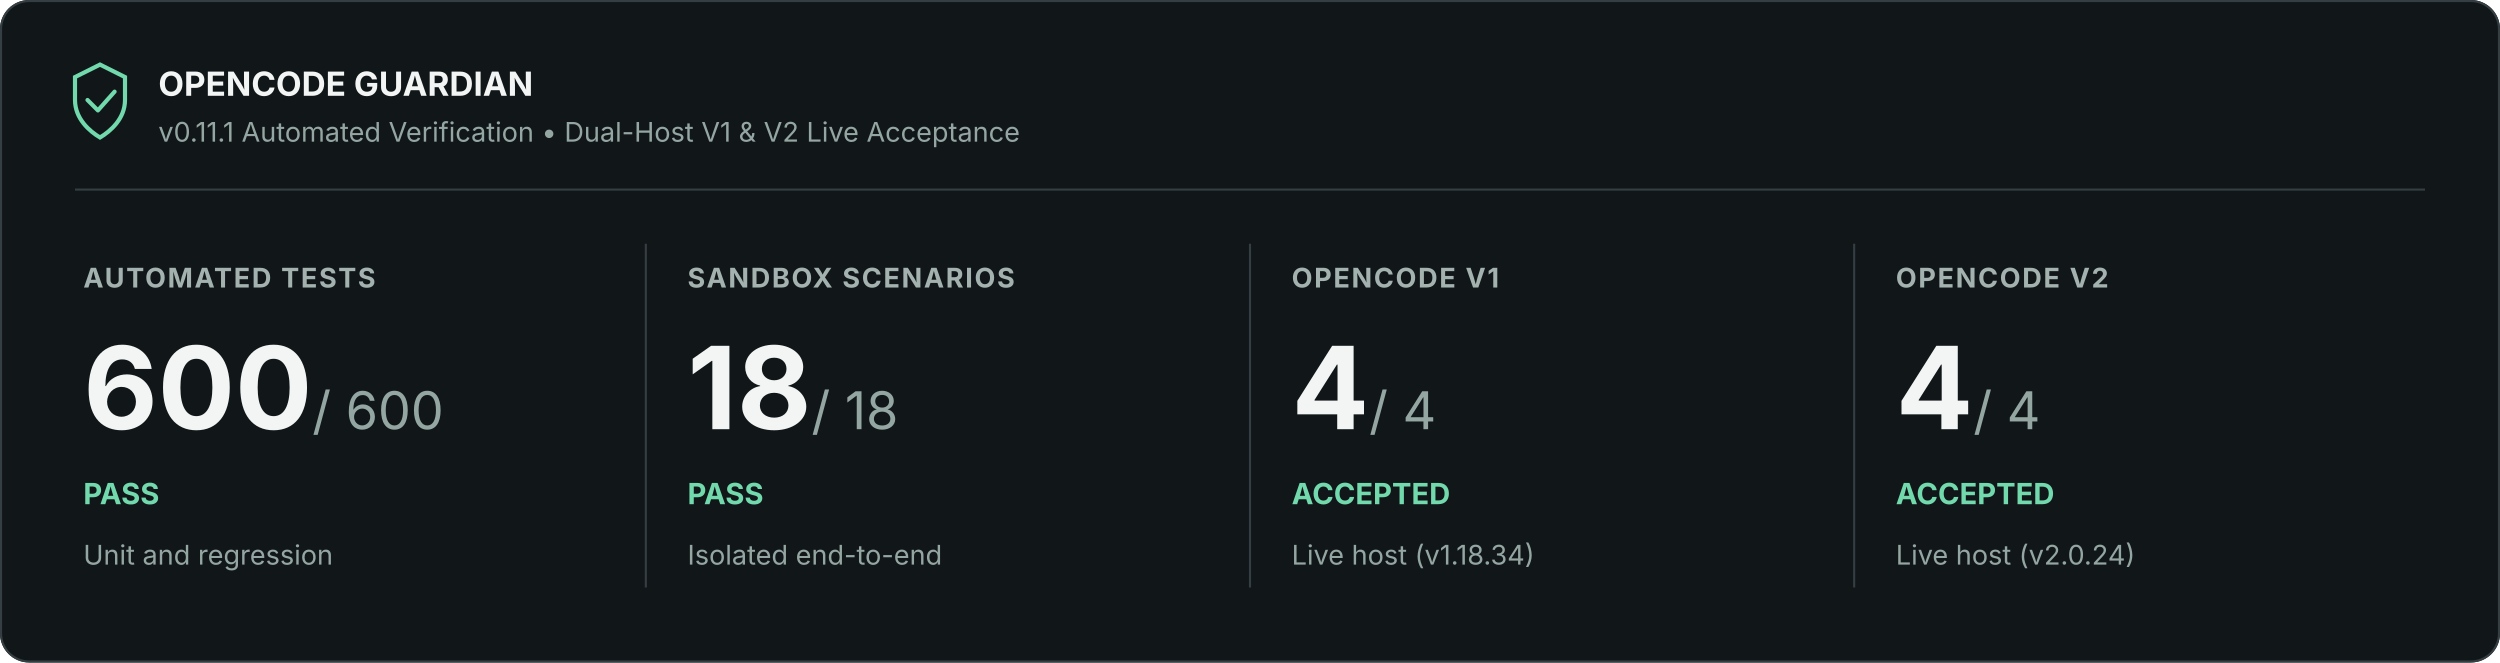
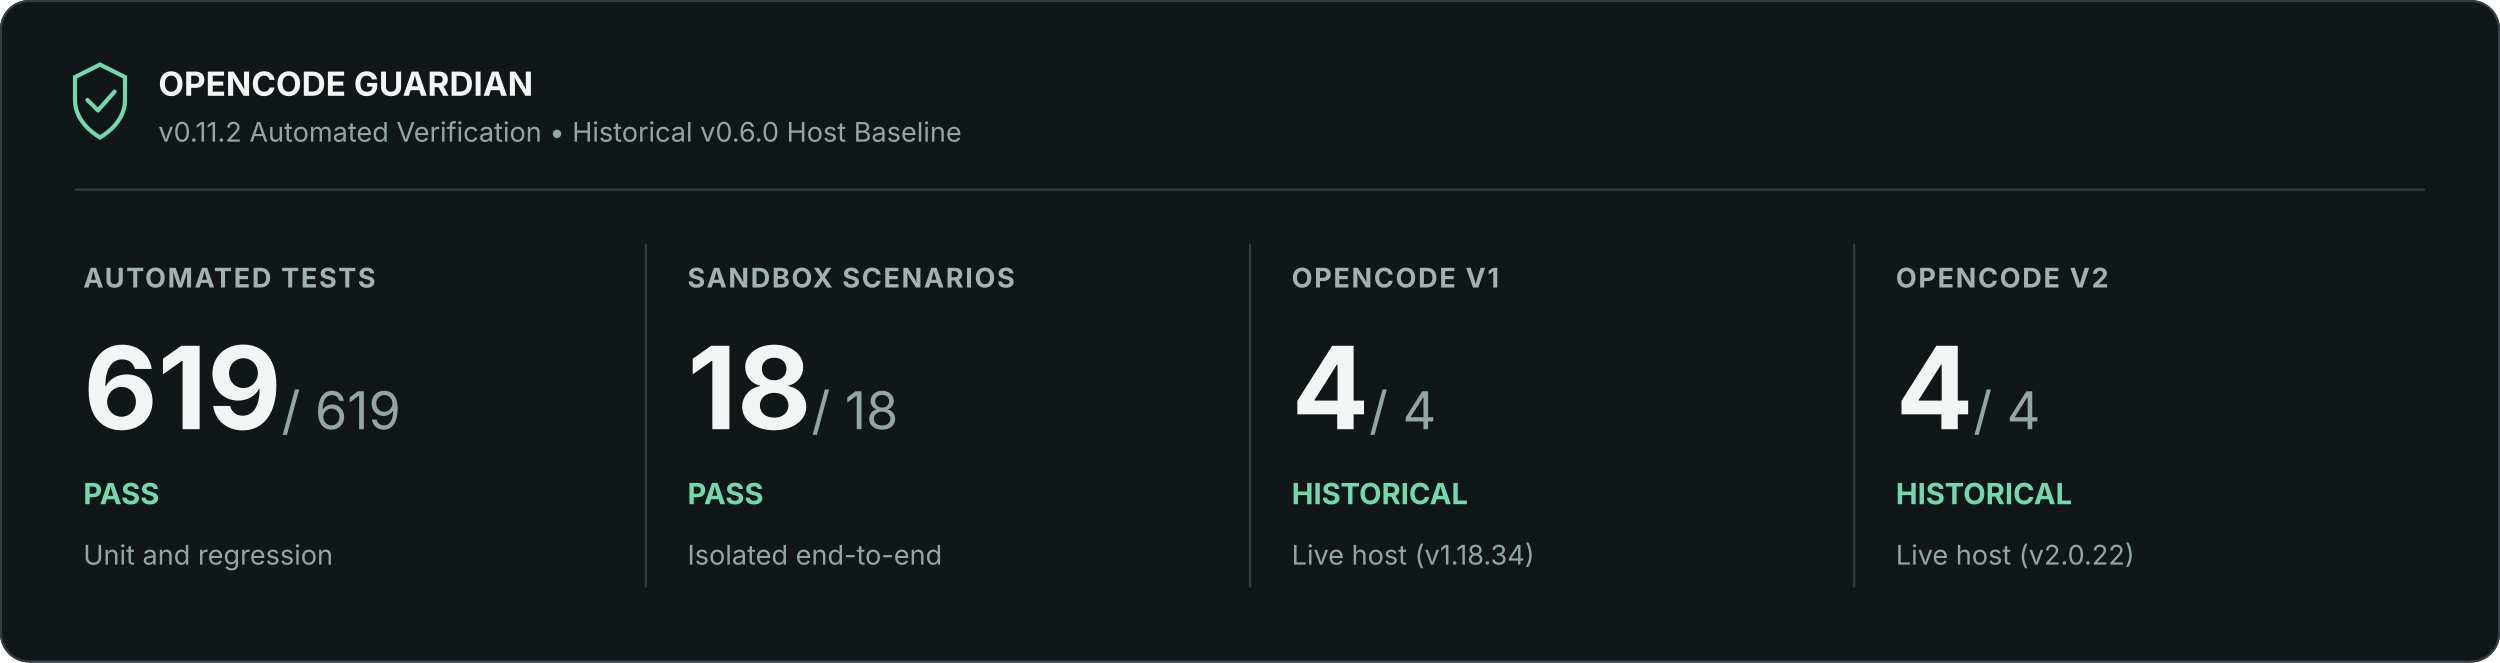
<svg xmlns="http://www.w3.org/2000/svg" width="1200" height="318" viewBox="0 0 1200 318" role="img" aria-labelledby="title description">
  <rect width="1200" height="318" rx="14" fill="#111619" />
  <rect x=".5" y=".5" width="1199" height="317" rx="13.5" stroke="#353e42" fill="none" />
  <path d="M36 37l12-6 12 6v11c0 9-7 15-12 18-5-3-12-9-12-18z" fill="none" stroke="#72d9ad" stroke-width="2" />
  <path d="m42 48 5 5 8-9" fill="none" stroke="#72d9ad" stroke-width="2" stroke-linejoin="round" stroke-linecap="round" />
  <text x="76" y="46" font-family="Inter, Segoe UI, Arial, sans-serif" font-size="16" font-weight="700" fill="#f2f5f4">OPENCODE GUARDIAN</text>
-   <text x="76" y="68" font-family="Inter, Segoe UI, Arial, sans-serif" font-size="13" fill="#94a6a1">v0.11.1 Automated Verification • Dual-Host V1 &amp; V2 Live Acceptance</text>
+   <text x="76" y="68" font-family="Inter, Segoe UI, Arial, sans-serif" font-size="13" fill="#94a6a1">v0.11.2 Automated Verification • Historical v0.6.0 Host Baseline</text>
  <path d="M36 91H1164" stroke="#353e42" />
  <text x="40" y="138" font-family="Inter, Segoe UI, Arial, sans-serif" font-size="13" font-weight="700" letter-spacing=".8" fill="#a3b2ae">AUTOMATED TESTS</text>
-   <text x="40" y="206" font-family="Inter, Segoe UI, Arial, sans-serif" font-size="55" font-weight="700" fill="#f2f5f4">600<tspan font-size="25" font-weight="400" fill="#94a6a1"> / 600</tspan>
+   <text x="40" y="206" font-family="Inter, Segoe UI, Arial, sans-serif" font-size="55" font-weight="700" fill="#f2f5f4">619<tspan font-size="25" font-weight="400" fill="#94a6a1"> / 619</tspan>
  </text>
  <text x="40" y="242" font-family="Inter, Segoe UI, Arial, sans-serif" font-size="14" font-weight="700" fill="#72d9ad">PASS</text>
  <text x="40" y="271" font-family="Inter, Segoe UI, Arial, sans-serif" font-size="13" fill="#94a6a1">Unit and regression</text>
  <path d="M310 117v165" stroke="#353e42" />
  <text x="330" y="138" font-family="Inter, Segoe UI, Arial, sans-serif" font-size="13" font-weight="700" letter-spacing=".8" fill="#a3b2ae">SANDBOX SCENARIOS</text>
  <text x="330" y="206" font-family="Inter, Segoe UI, Arial, sans-serif" font-size="55" font-weight="700" fill="#f2f5f4">18<tspan font-size="25" font-weight="400" fill="#94a6a1"> / 18</tspan>
  </text>
  <text x="330" y="242" font-family="Inter, Segoe UI, Arial, sans-serif" font-size="14" font-weight="700" fill="#72d9ad">PASS</text>
  <text x="330" y="271" font-family="Inter, Segoe UI, Arial, sans-serif" font-size="13" fill="#94a6a1">Isolated end-to-end</text>
  <path d="M600 117v165" stroke="#353e42" />
  <text x="620" y="138" font-family="Inter, Segoe UI, Arial, sans-serif" font-size="13" font-weight="700" letter-spacing=".8" fill="#a3b2ae">OPENCODE V1</text>
  <text x="620" y="206" font-family="Inter, Segoe UI, Arial, sans-serif" font-size="55" font-weight="700" fill="#f2f5f4">4<tspan font-size="25" font-weight="400" fill="#94a6a1"> / 4</tspan>
  </text>
-   <text x="620" y="242" font-family="Inter, Segoe UI, Arial, sans-serif" font-size="14" font-weight="700" fill="#72d9ad">ACCEPTED</text>
+   <text x="620" y="242" font-family="Inter, Segoe UI, Arial, sans-serif" font-size="14" font-weight="700" fill="#72d9ad">HISTORICAL</text>
  <text x="620" y="271" font-family="Inter, Segoe UI, Arial, sans-serif" font-size="13" fill="#94a6a1">Live host (v1.18.34)</text>
  <path d="M890 117v165" stroke="#353e42" />
  <text x="910" y="138" font-family="Inter, Segoe UI, Arial, sans-serif" font-size="13" font-weight="700" letter-spacing=".8" fill="#a3b2ae">OPENCODE V2</text>
  <text x="910" y="206" font-family="Inter, Segoe UI, Arial, sans-serif" font-size="55" font-weight="700" fill="#f2f5f4">4<tspan font-size="25" font-weight="400" fill="#94a6a1"> / 4</tspan>
  </text>
-   <text x="910" y="242" font-family="Inter, Segoe UI, Arial, sans-serif" font-size="14" font-weight="700" fill="#72d9ad">ACCEPTED</text>
-   <text x="910" y="271" font-family="Inter, Segoe UI, Arial, sans-serif" font-size="13" fill="#94a6a1">Live host (v2.0.24)</text>
+   <text x="910" y="242" font-family="Inter, Segoe UI, Arial, sans-serif" font-size="14" font-weight="700" fill="#72d9ad">HISTORICAL</text>
+   <text x="910" y="271" font-family="Inter, Segoe UI, Arial, sans-serif" font-size="13" fill="#94a6a1">Live host (v2.0.22)</text>
</svg>
